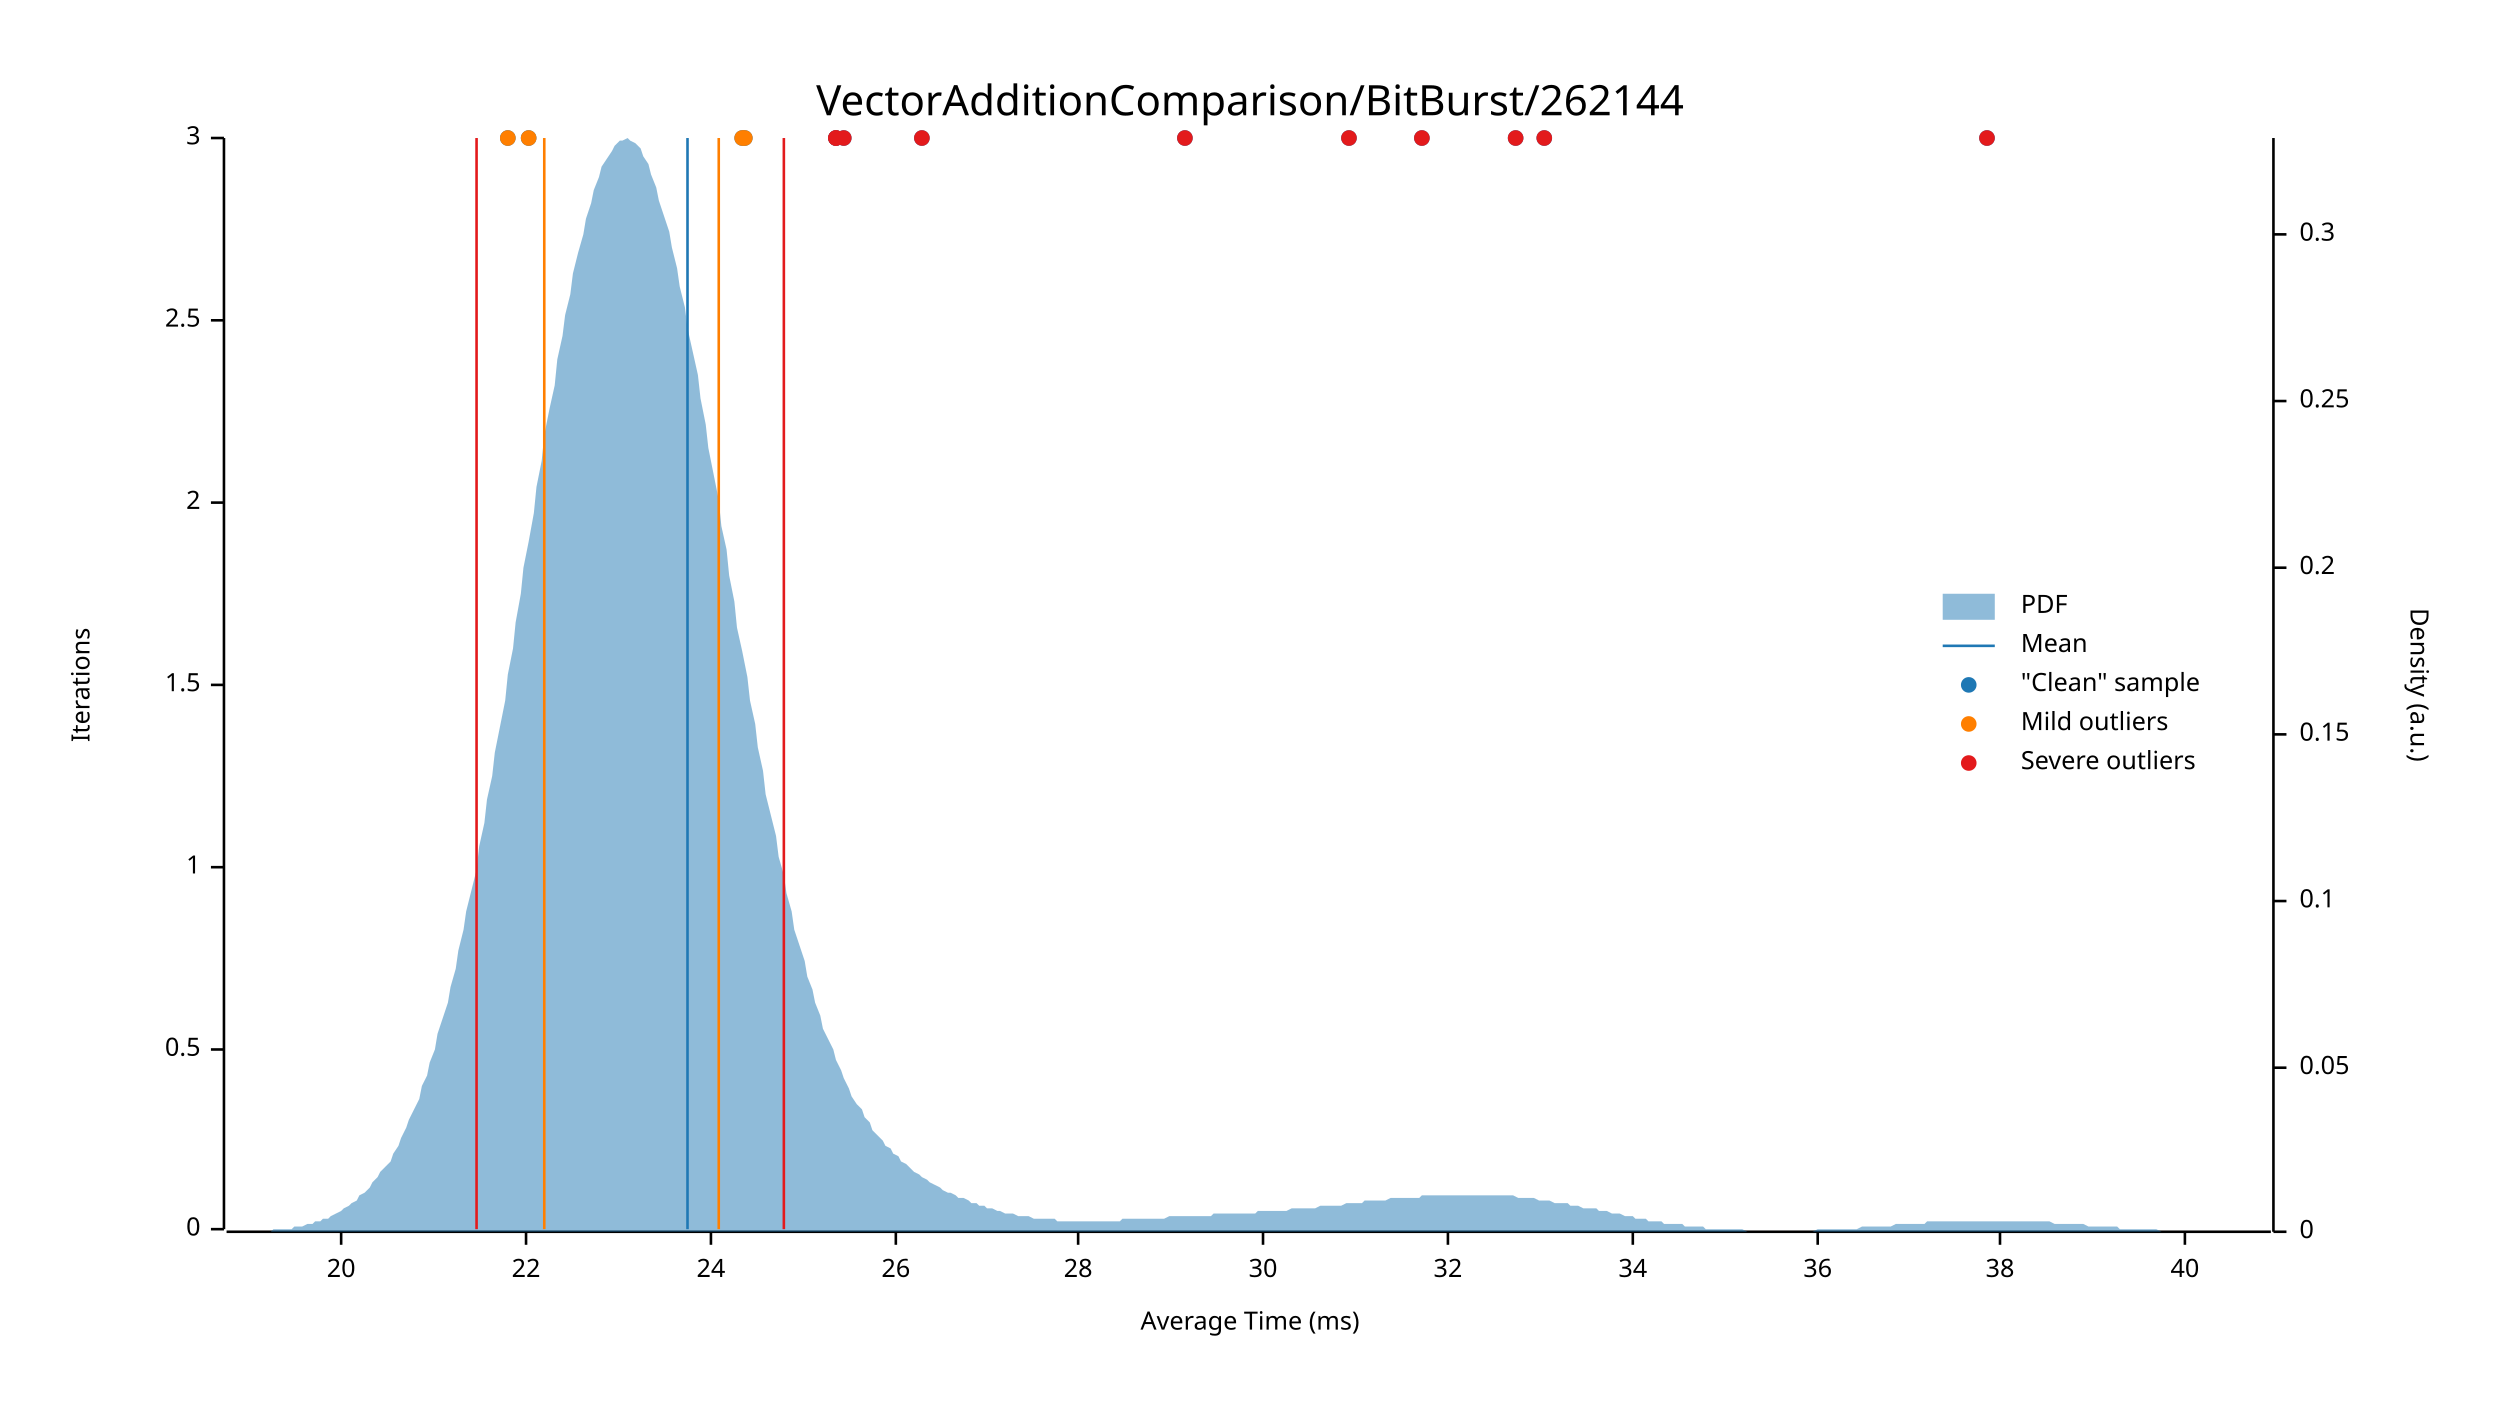
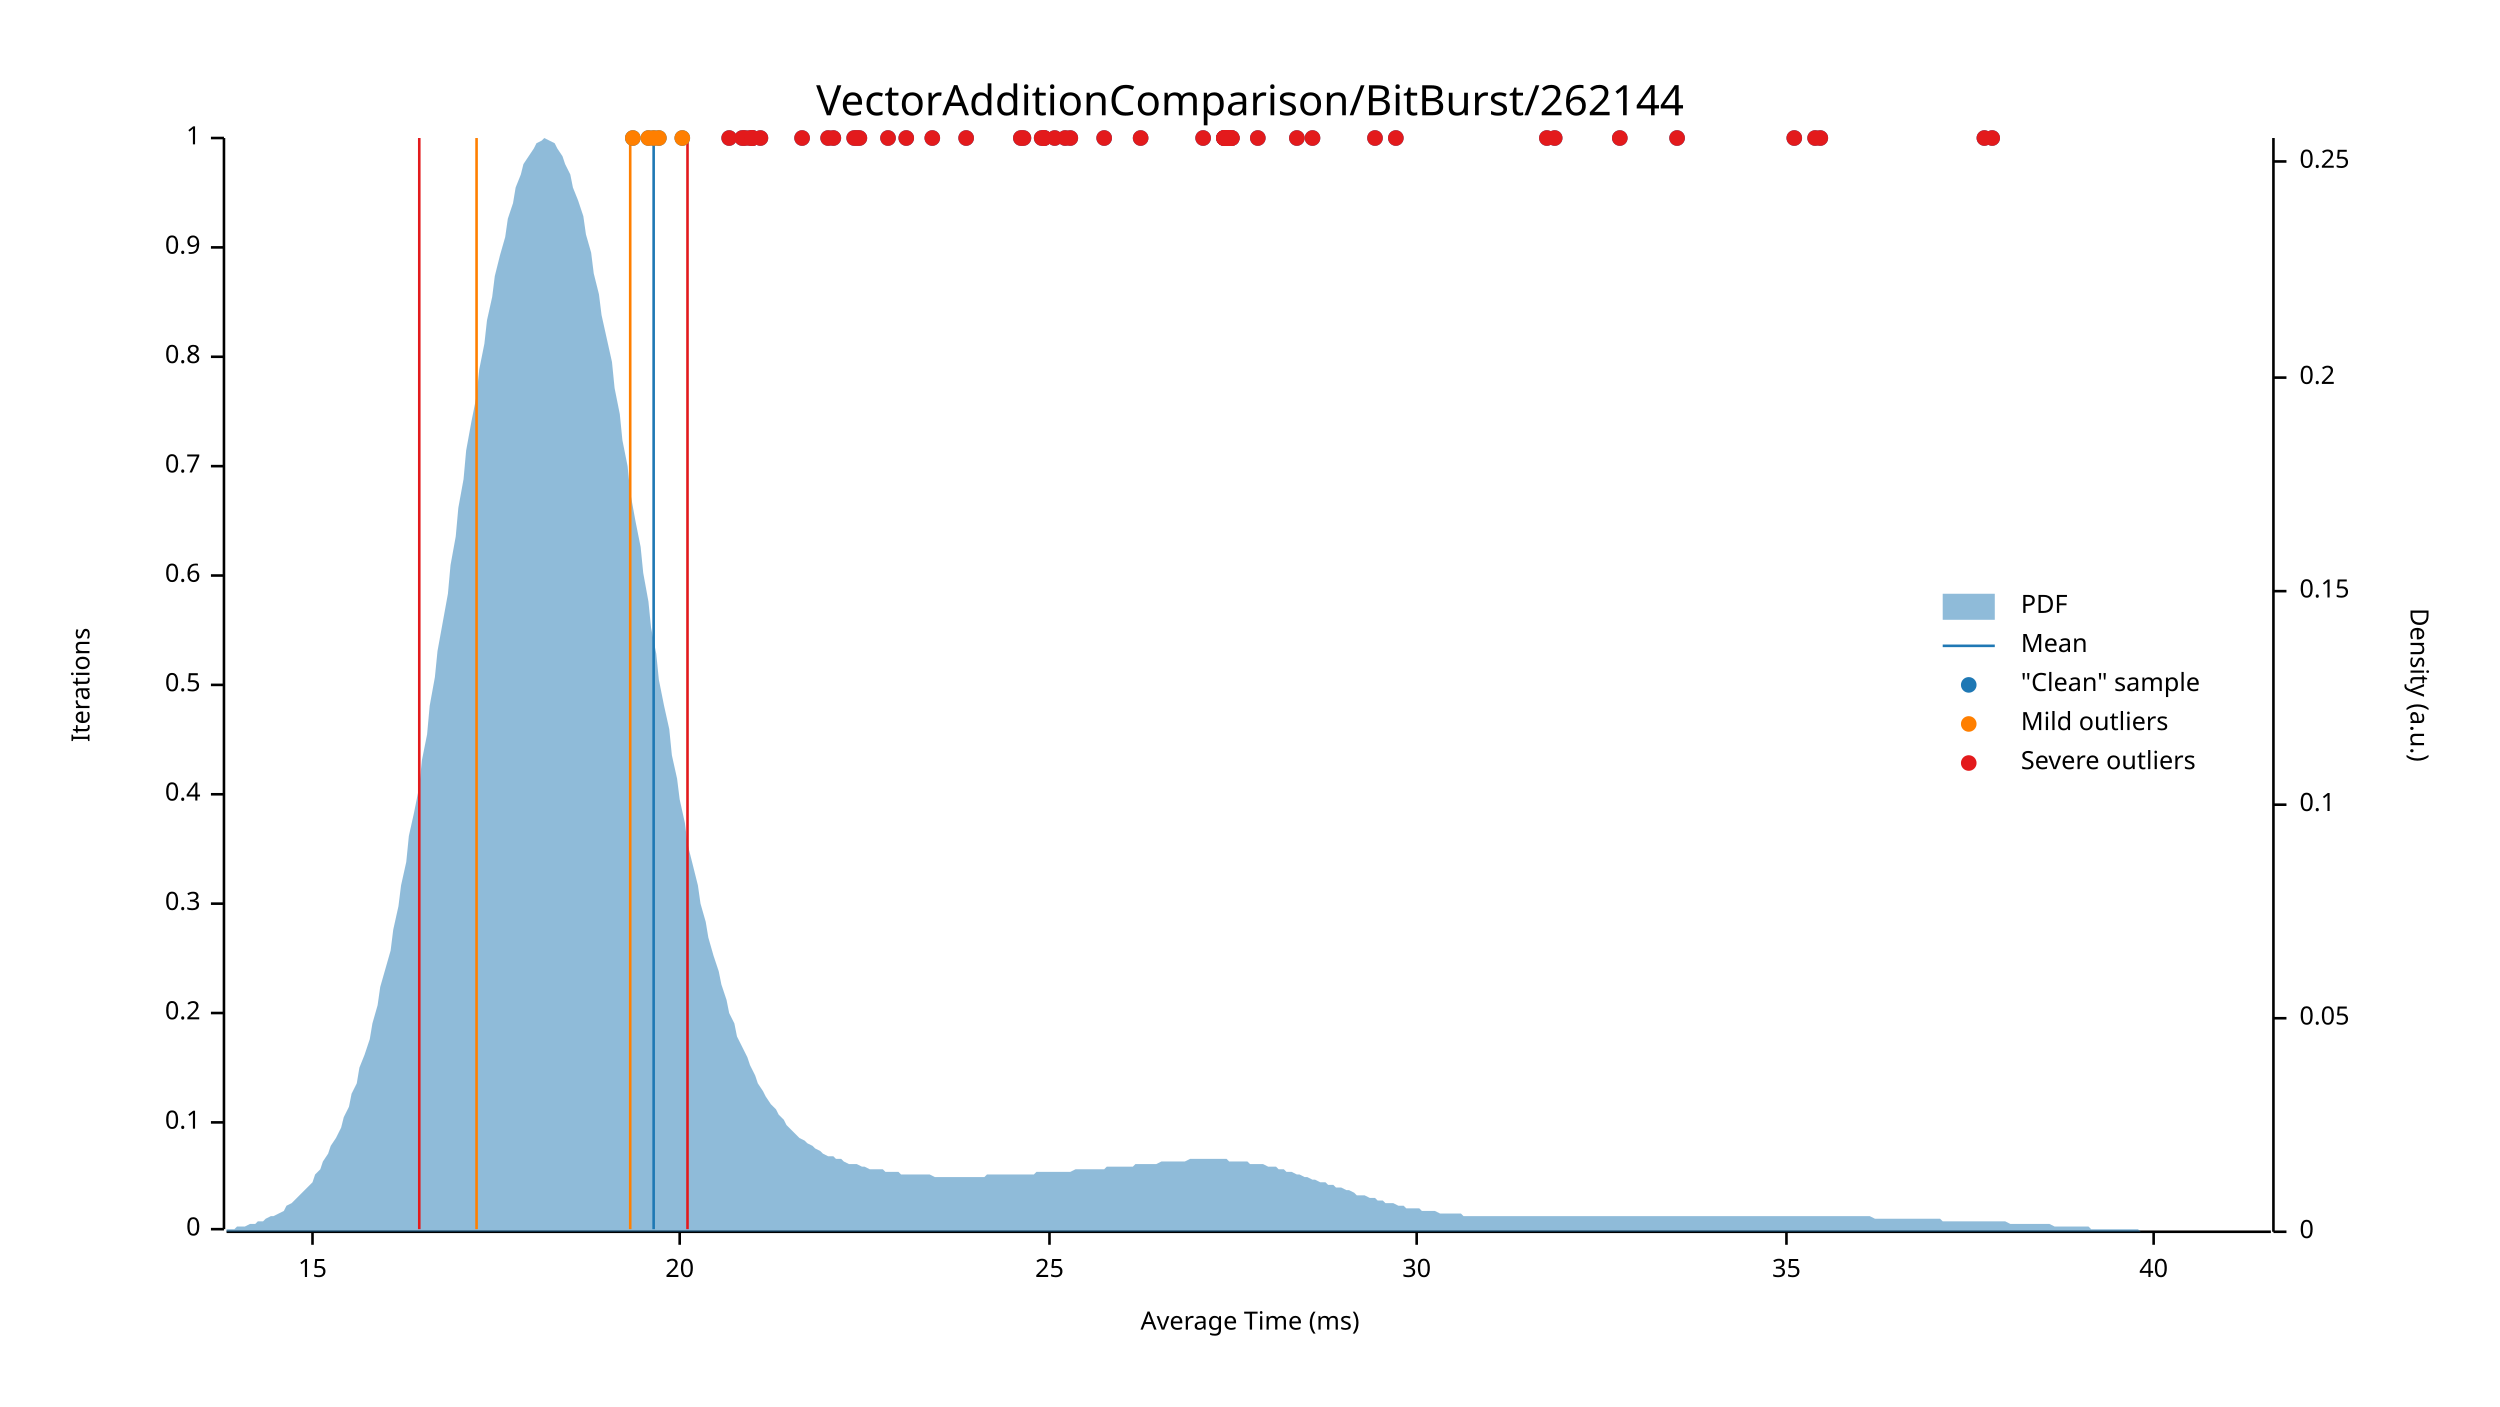
<svg xmlns="http://www.w3.org/2000/svg" width="960" height="540" viewBox="0 0 960 540">
  <text x="480" y="32" dy="0.76em" text-anchor="middle" font-family="sans-serif" font-size="16.129" opacity="1" fill="#000000">
VectorAdditionComparison/BitBurst/262144
</text>
  <text x="27" y="263" dy="0.76em" text-anchor="middle" font-family="sans-serif" font-size="9.677" opacity="1" fill="#000000" transform="rotate(270, 27, 263)">
Iterations
</text>
  <text x="480" y="513" dy="-0.5ex" text-anchor="middle" font-family="sans-serif" font-size="9.677" opacity="1" fill="#000000">
Average Time (ms)
</text>
  <polyline fill="none" opacity="1" stroke="#000000" stroke-width="1" points="86,53 86,472 " />
  <text x="77" y="472" dy="0.5ex" text-anchor="end" font-family="sans-serif" font-size="9.677" opacity="1" fill="#000000">
0
</text>
  <polyline fill="none" opacity="1" stroke="#000000" stroke-width="1" points="81,472 86,472 " />
-   <text x="77" y="403" dy="0.5ex" text-anchor="end" font-family="sans-serif" font-size="9.677" opacity="1" fill="#000000">
+   <text x="77" y="431" dy="0.5ex" text-anchor="end" font-family="sans-serif" font-size="9.677" opacity="1" fill="#000000">
+ 0.1
+ </text>
+   <polyline fill="none" opacity="1" stroke="#000000" stroke-width="1" points="81,431 86,431 " />
+   <text x="77" y="389" dy="0.5ex" text-anchor="end" font-family="sans-serif" font-size="9.677" opacity="1" fill="#000000">
+ 0.2
+ </text>
+   <polyline fill="none" opacity="1" stroke="#000000" stroke-width="1" points="81,389 86,389 " />
+   <text x="77" y="347" dy="0.5ex" text-anchor="end" font-family="sans-serif" font-size="9.677" opacity="1" fill="#000000">
+ 0.3
+ </text>
+   <polyline fill="none" opacity="1" stroke="#000000" stroke-width="1" points="81,347 86,347 " />
+   <text x="77" y="305" dy="0.5ex" text-anchor="end" font-family="sans-serif" font-size="9.677" opacity="1" fill="#000000">
+ 0.4
+ </text>
+   <polyline fill="none" opacity="1" stroke="#000000" stroke-width="1" points="81,305 86,305 " />
+   <text x="77" y="263" dy="0.5ex" text-anchor="end" font-family="sans-serif" font-size="9.677" opacity="1" fill="#000000">
0.5
</text>
-   <polyline fill="none" opacity="1" stroke="#000000" stroke-width="1" points="81,403 86,403 " />
-   <text x="77" y="333" dy="0.5ex" text-anchor="end" font-family="sans-serif" font-size="9.677" opacity="1" fill="#000000">
+   <polyline fill="none" opacity="1" stroke="#000000" stroke-width="1" points="81,263 86,263 " />
+   <text x="77" y="221" dy="0.5ex" text-anchor="end" font-family="sans-serif" font-size="9.677" opacity="1" fill="#000000">
+ 0.6
+ </text>
+   <polyline fill="none" opacity="1" stroke="#000000" stroke-width="1" points="81,221 86,221 " />
+   <text x="77" y="179" dy="0.5ex" text-anchor="end" font-family="sans-serif" font-size="9.677" opacity="1" fill="#000000">
+ 0.7
+ </text>
+   <polyline fill="none" opacity="1" stroke="#000000" stroke-width="1" points="81,179 86,179 " />
+   <text x="77" y="137" dy="0.5ex" text-anchor="end" font-family="sans-serif" font-size="9.677" opacity="1" fill="#000000">
+ 0.8
+ </text>
+   <polyline fill="none" opacity="1" stroke="#000000" stroke-width="1" points="81,137 86,137 " />
+   <text x="77" y="95" dy="0.5ex" text-anchor="end" font-family="sans-serif" font-size="9.677" opacity="1" fill="#000000">
+ 0.9
+ </text>
+   <polyline fill="none" opacity="1" stroke="#000000" stroke-width="1" points="81,95 86,95 " />
+   <text x="77" y="53" dy="0.5ex" text-anchor="end" font-family="sans-serif" font-size="9.677" opacity="1" fill="#000000">
1
- </text>
-   <polyline fill="none" opacity="1" stroke="#000000" stroke-width="1" points="81,333 86,333 " />
-   <text x="77" y="263" dy="0.5ex" text-anchor="end" font-family="sans-serif" font-size="9.677" opacity="1" fill="#000000">
- 1.5
- </text>
-   <polyline fill="none" opacity="1" stroke="#000000" stroke-width="1" points="81,263 86,263 " />
-   <text x="77" y="193" dy="0.5ex" text-anchor="end" font-family="sans-serif" font-size="9.677" opacity="1" fill="#000000">
- 2
- </text>
-   <polyline fill="none" opacity="1" stroke="#000000" stroke-width="1" points="81,193 86,193 " />
-   <text x="77" y="123" dy="0.5ex" text-anchor="end" font-family="sans-serif" font-size="9.677" opacity="1" fill="#000000">
- 2.5
- </text>
-   <polyline fill="none" opacity="1" stroke="#000000" stroke-width="1" points="81,123 86,123 " />
-   <text x="77" y="53" dy="0.5ex" text-anchor="end" font-family="sans-serif" font-size="9.677" opacity="1" fill="#000000">
- 3
</text>
  <polyline fill="none" opacity="1" stroke="#000000" stroke-width="1" points="81,53 86,53 " />
  <polyline fill="none" opacity="1" stroke="#000000" stroke-width="1" points="87,473 872,473 " />
-   <text x="131" y="483" dy="0.76em" text-anchor="middle" font-family="sans-serif" font-size="9.677" opacity="1" fill="#000000">
+   <text x="120" y="483" dy="0.76em" text-anchor="middle" font-family="sans-serif" font-size="9.677" opacity="1" fill="#000000">
+ 15
+ </text>
+   <polyline fill="none" opacity="1" stroke="#000000" stroke-width="1" points="120,473 120,478 " />
+   <text x="261" y="483" dy="0.76em" text-anchor="middle" font-family="sans-serif" font-size="9.677" opacity="1" fill="#000000">
20
</text>
-   <polyline fill="none" opacity="1" stroke="#000000" stroke-width="1" points="131,473 131,478 " />
-   <text x="202" y="483" dy="0.76em" text-anchor="middle" font-family="sans-serif" font-size="9.677" opacity="1" fill="#000000">
- 22
- </text>
-   <polyline fill="none" opacity="1" stroke="#000000" stroke-width="1" points="202,473 202,478 " />
-   <text x="273" y="483" dy="0.76em" text-anchor="middle" font-family="sans-serif" font-size="9.677" opacity="1" fill="#000000">
- 24
- </text>
-   <polyline fill="none" opacity="1" stroke="#000000" stroke-width="1" points="273,473 273,478 " />
-   <text x="344" y="483" dy="0.76em" text-anchor="middle" font-family="sans-serif" font-size="9.677" opacity="1" fill="#000000">
- 26
- </text>
-   <polyline fill="none" opacity="1" stroke="#000000" stroke-width="1" points="344,473 344,478 " />
-   <text x="414" y="483" dy="0.76em" text-anchor="middle" font-family="sans-serif" font-size="9.677" opacity="1" fill="#000000">
- 28
- </text>
-   <polyline fill="none" opacity="1" stroke="#000000" stroke-width="1" points="414,473 414,478 " />
-   <text x="485" y="483" dy="0.76em" text-anchor="middle" font-family="sans-serif" font-size="9.677" opacity="1" fill="#000000">
+   <polyline fill="none" opacity="1" stroke="#000000" stroke-width="1" points="261,473 261,478 " />
+   <text x="403" y="483" dy="0.76em" text-anchor="middle" font-family="sans-serif" font-size="9.677" opacity="1" fill="#000000">
+ 25
+ </text>
+   <polyline fill="none" opacity="1" stroke="#000000" stroke-width="1" points="403,473 403,478 " />
+   <text x="544" y="483" dy="0.76em" text-anchor="middle" font-family="sans-serif" font-size="9.677" opacity="1" fill="#000000">
30
</text>
-   <polyline fill="none" opacity="1" stroke="#000000" stroke-width="1" points="485,473 485,478 " />
-   <text x="556" y="483" dy="0.76em" text-anchor="middle" font-family="sans-serif" font-size="9.677" opacity="1" fill="#000000">
- 32
- </text>
-   <polyline fill="none" opacity="1" stroke="#000000" stroke-width="1" points="556,473 556,478 " />
-   <text x="627" y="483" dy="0.76em" text-anchor="middle" font-family="sans-serif" font-size="9.677" opacity="1" fill="#000000">
- 34
- </text>
-   <polyline fill="none" opacity="1" stroke="#000000" stroke-width="1" points="627,473 627,478 " />
-   <text x="698" y="483" dy="0.76em" text-anchor="middle" font-family="sans-serif" font-size="9.677" opacity="1" fill="#000000">
- 36
- </text>
-   <polyline fill="none" opacity="1" stroke="#000000" stroke-width="1" points="698,473 698,478 " />
-   <text x="768" y="483" dy="0.76em" text-anchor="middle" font-family="sans-serif" font-size="9.677" opacity="1" fill="#000000">
- 38
- </text>
-   <polyline fill="none" opacity="1" stroke="#000000" stroke-width="1" points="768,473 768,478 " />
-   <text x="839" y="483" dy="0.76em" text-anchor="middle" font-family="sans-serif" font-size="9.677" opacity="1" fill="#000000">
+   <polyline fill="none" opacity="1" stroke="#000000" stroke-width="1" points="544,473 544,478 " />
+   <text x="686" y="483" dy="0.76em" text-anchor="middle" font-family="sans-serif" font-size="9.677" opacity="1" fill="#000000">
+ 35
+ </text>
+   <polyline fill="none" opacity="1" stroke="#000000" stroke-width="1" points="686,473 686,478 " />
+   <text x="827" y="483" dy="0.76em" text-anchor="middle" font-family="sans-serif" font-size="9.677" opacity="1" fill="#000000">
40
</text>
-   <polyline fill="none" opacity="1" stroke="#000000" stroke-width="1" points="839,473 839,478 " />
+   <polyline fill="none" opacity="1" stroke="#000000" stroke-width="1" points="827,473 827,478 " />
  <text x="933" y="263" dy="0.76em" text-anchor="middle" font-family="sans-serif" font-size="9.677" opacity="1" fill="#000000" transform="rotate(90, 933, 263)">
Density (a.u.)
</text>
  <polyline fill="none" opacity="1" stroke="#000000" stroke-width="1" points="873,53 873,473 " />
  <text x="883" y="473" dy="0.5ex" text-anchor="start" font-family="sans-serif" font-size="9.677" opacity="1" fill="#000000">
0
</text>
  <polyline fill="none" opacity="1" stroke="#000000" stroke-width="1" points="873,473 878,473 " />
-   <text x="883" y="410" dy="0.5ex" text-anchor="start" font-family="sans-serif" font-size="9.677" opacity="1" fill="#000000">
+   <text x="883" y="391" dy="0.5ex" text-anchor="start" font-family="sans-serif" font-size="9.677" opacity="1" fill="#000000">
0.05
</text>
-   <polyline fill="none" opacity="1" stroke="#000000" stroke-width="1" points="873,410 878,410 " />
-   <text x="883" y="346" dy="0.5ex" text-anchor="start" font-family="sans-serif" font-size="9.677" opacity="1" fill="#000000">
+   <polyline fill="none" opacity="1" stroke="#000000" stroke-width="1" points="873,391 878,391 " />
+   <text x="883" y="309" dy="0.5ex" text-anchor="start" font-family="sans-serif" font-size="9.677" opacity="1" fill="#000000">
0.1
</text>
-   <polyline fill="none" opacity="1" stroke="#000000" stroke-width="1" points="873,346 878,346 " />
-   <text x="883" y="282" dy="0.5ex" text-anchor="start" font-family="sans-serif" font-size="9.677" opacity="1" fill="#000000">
+   <polyline fill="none" opacity="1" stroke="#000000" stroke-width="1" points="873,309 878,309 " />
+   <text x="883" y="227" dy="0.5ex" text-anchor="start" font-family="sans-serif" font-size="9.677" opacity="1" fill="#000000">
0.15
</text>
-   <polyline fill="none" opacity="1" stroke="#000000" stroke-width="1" points="873,282 878,282 " />
-   <text x="883" y="218" dy="0.5ex" text-anchor="start" font-family="sans-serif" font-size="9.677" opacity="1" fill="#000000">
+   <polyline fill="none" opacity="1" stroke="#000000" stroke-width="1" points="873,227 878,227 " />
+   <text x="883" y="145" dy="0.5ex" text-anchor="start" font-family="sans-serif" font-size="9.677" opacity="1" fill="#000000">
0.2
</text>
-   <polyline fill="none" opacity="1" stroke="#000000" stroke-width="1" points="873,218 878,218 " />
-   <text x="883" y="154" dy="0.5ex" text-anchor="start" font-family="sans-serif" font-size="9.677" opacity="1" fill="#000000">
+   <polyline fill="none" opacity="1" stroke="#000000" stroke-width="1" points="873,145 878,145 " />
+   <text x="883" y="62" dy="0.5ex" text-anchor="start" font-family="sans-serif" font-size="9.677" opacity="1" fill="#000000">
0.25
</text>
-   <polyline fill="none" opacity="1" stroke="#000000" stroke-width="1" points="873,154 878,154 " />
-   <text x="883" y="90" dy="0.5ex" text-anchor="start" font-family="sans-serif" font-size="9.677" opacity="1" fill="#000000">
- 0.3
- </text>
-   <polyline fill="none" opacity="1" stroke="#000000" stroke-width="1" points="873,90 878,90 " />
-   <polygon opacity="0.5" fill="#1F78B4" points="87,473 88,473 90,473 91,473 93,473 94,473 96,473 98,473 99,473 101,473 102,473 104,473 105,472 107,472 109,472 110,472 112,472 113,471 115,471 116,471 118,470 120,470 121,469 123,469 124,468 126,468 127,467 129,466 131,465 132,464 134,463 135,462 137,461 138,459 140,458 142,456 143,454 145,452 146,450 148,448 150,446 151,443 153,440 154,437 156,433 157,430 159,426 161,422 162,417 164,413 165,408 167,403 168,397 170,391 172,385 173,379 175,372 176,365 178,357 179,350 181,342 183,334 184,325 186,316 187,307 189,298 190,289 192,279 194,269 195,259 197,249 198,239 200,228 201,218 203,208 205,197 206,187 208,177 209,167 211,157 213,148 214,138 216,129 217,121 219,113 220,105 222,97 224,90 225,84 227,78 228,73 230,68 231,64 233,61 235,58 236,56 238,54 239,54 241,53 242,54 244,55 246,57 247,60 249,63 250,67 252,72 253,77 255,83 257,89 258,95 260,103 261,110 263,118 264,126 266,135 268,144 269,153 271,163 272,172 274,182 276,192 277,202 279,211 280,221 282,231 283,241 285,250 287,260 288,269 290,278 291,287 293,296 294,305 296,313 298,321 299,329 301,336 302,343 304,350 305,357 307,363 309,369 310,375 312,380 313,385 315,390 316,395 318,399 320,403 321,407 323,411 324,414 326,418 327,421 329,424 331,426 332,429 334,431 335,434 337,436 339,438 340,440 342,441 343,443 345,444 346,446 348,447 350,449 351,450 353,451 354,452 356,453 357,454 359,455 361,456 362,457 364,458 365,458 367,459 368,460 370,460 372,461 373,462 375,462 376,463 378,463 379,464 381,464 383,465 384,465 386,466 387,466 389,466 391,467 392,467 394,467 395,467 397,468 398,468 400,468 402,468 403,468 405,468 406,469 408,469 409,469 411,469 413,469 414,469 416,469 417,469 419,469 420,469 422,469 424,469 425,469 427,469 428,469 430,469 431,468 433,468 435,468 436,468 438,468 439,468 441,468 442,468 444,468 446,468 447,468 449,467 450,467 452,467 454,467 455,467 457,467 458,467 460,467 461,467 463,467 465,467 466,466 468,466 469,466 471,466 472,466 474,466 476,466 477,466 479,466 480,466 482,466 483,465 485,465 487,465 488,465 490,465 491,465 493,465 494,465 496,464 498,464 499,464 501,464 502,464 504,464 505,464 507,463 509,463 510,463 512,463 513,463 515,463 517,462 518,462 520,462 521,462 523,462 524,461 526,461 528,461 529,461 531,461 532,461 534,460 535,460 537,460 539,460 540,460 542,460 543,460 545,460 546,459 548,459 550,459 551,459 553,459 554,459 556,459 557,459 559,459 561,459 562,459 564,459 565,459 567,459 568,459 570,459 572,459 573,459 575,459 576,459 578,459 580,459 581,459 583,460 584,460 586,460 587,460 589,460 591,461 592,461 594,461 595,461 597,462 598,462 600,462 602,462 603,463 605,463 606,463 608,464 609,464 611,464 613,464 614,465 616,465 617,465 619,466 620,466 622,466 624,467 625,467 627,467 628,468 630,468 632,468 633,469 635,469 636,469 638,469 639,470 641,470 643,470 644,470 646,470 647,471 649,471 650,471 652,471 654,471 655,472 657,472 658,472 660,472 661,472 663,472 665,472 666,472 668,472 669,472 671,473 672,473 674,473 676,473 677,473 679,473 680,473 682,473 683,473 685,473 687,473 688,473 690,473 691,473 693,473 695,473 696,473 698,472 699,472 701,472 702,472 704,472 706,472 707,472 709,472 710,472 712,472 713,472 715,471 717,471 718,471 720,471 721,471 723,471 724,471 726,471 728,470 729,470 731,470 732,470 734,470 735,470 737,470 739,470 740,469 742,469 743,469 745,469 746,469 748,469 750,469 751,469 753,469 754,469 756,469 758,469 759,469 761,469 762,469 764,469 765,469 767,469 769,469 770,469 772,469 773,469 775,469 776,469 778,469 780,469 781,469 783,469 784,469 786,469 787,469 789,470 791,470 792,470 794,470 795,470 797,470 798,470 800,470 802,471 803,471 805,471 806,471 808,471 809,471 811,471 813,471 814,472 816,472 817,472 819,472 821,472 822,472 824,472 825,472 827,472 828,472 830,473 832,473 833,473 835,473 836,473 838,473 839,473 841,473 843,473 844,473 846,473 847,473 849,473 850,473 852,473 854,473 855,473 857,473 858,473 860,473 861,473 863,473 865,473 866,473 868,473 869,473 871,473 873,473 873,473 87,473 " />
-   <polyline fill="none" opacity="1" stroke="#1F78B4" stroke-width="1" points="264,472 264,53 " />
-   <polyline fill="none" opacity="1" stroke="#FF7F00" stroke-width="1" points="209,472 209,53 " />
-   <polyline fill="none" opacity="1" stroke="#FF7F00" stroke-width="1" points="276,472 276,53 " />
-   <polyline fill="none" opacity="1" stroke="#E31A1C" stroke-width="1" points="183,472 183,53 " />
-   <polyline fill="none" opacity="1" stroke="#E31A1C" stroke-width="1" points="301,472 301,53 " />
-   <circle cx="324" cy="53" r="3" opacity="1" fill="#1F78B4" stroke="none" stroke-width="1" />
+   <polyline fill="none" opacity="1" stroke="#000000" stroke-width="1" points="873,62 878,62 " />
+   <polygon opacity="0.5" fill="#1F78B4" points="87,472 88,472 90,472 91,471 93,471 94,471 96,470 98,470 99,469 101,469 102,468 104,467 105,467 107,466 109,465 110,463 112,462 113,461 115,459 116,458 118,456 120,454 121,451 123,449 124,446 126,443 127,440 129,437 131,433 132,429 134,425 135,420 137,416 138,410 140,405 142,399 143,393 145,386 146,379 148,372 150,365 151,357 153,348 154,340 156,331 157,321 159,312 161,302 162,292 164,282 165,271 167,260 168,250 170,239 172,228 173,217 175,206 176,195 178,184 179,173 181,162 183,152 184,142 186,132 187,123 189,114 190,106 192,98 194,91 195,84 197,78 198,72 200,67 201,63 203,60 205,57 206,55 208,54 209,53 211,54 213,55 214,57 216,60 217,63 219,67 220,72 222,77 224,83 225,90 227,97 228,105 230,113 231,121 233,130 235,139 236,149 238,159 239,169 241,179 242,189 244,200 246,210 247,220 249,231 250,241 252,251 253,261 255,271 257,280 258,290 260,299 261,307 263,316 264,324 266,332 268,340 269,347 271,354 272,360 274,367 276,373 277,378 279,384 280,389 282,393 283,398 285,402 287,406 288,409 290,413 291,416 293,419 294,421 296,424 298,426 299,428 301,430 302,432 304,434 305,435 307,437 309,438 310,439 312,440 313,441 315,442 316,443 318,444 320,444 321,445 323,445 324,446 326,447 327,447 329,447 331,448 332,448 334,449 335,449 337,449 339,449 340,450 342,450 343,450 345,450 346,451 348,451 350,451 351,451 353,451 354,451 356,451 357,451 359,452 361,452 362,452 364,452 365,452 367,452 368,452 370,452 372,452 373,452 375,452 376,452 378,452 379,451 381,451 383,451 384,451 386,451 387,451 389,451 391,451 392,451 394,451 395,451 397,451 398,450 400,450 402,450 403,450 405,450 406,450 408,450 409,450 411,450 413,449 414,449 416,449 417,449 419,449 420,449 422,449 424,449 425,448 427,448 428,448 430,448 431,448 433,448 435,448 436,447 438,447 439,447 441,447 442,447 444,447 446,446 447,446 449,446 450,446 452,446 454,446 455,446 457,445 458,445 460,445 461,445 463,445 465,445 466,445 468,445 469,445 471,445 472,446 474,446 476,446 477,446 479,446 480,447 482,447 483,447 485,447 487,448 488,448 490,448 491,449 493,449 494,450 496,450 498,451 499,451 501,452 502,452 504,453 505,453 507,454 509,454 510,455 512,455 513,456 515,456 517,457 518,457 520,458 521,459 523,459 524,459 526,460 528,460 529,461 531,461 532,462 534,462 535,462 537,463 539,463 540,464 542,464 543,464 545,464 546,465 548,465 550,465 551,465 553,466 554,466 556,466 557,466 559,466 561,466 562,467 564,467 565,467 567,467 568,467 570,467 572,467 573,467 575,467 576,467 578,467 580,467 581,467 583,467 584,467 586,467 587,467 589,467 591,467 592,467 594,467 595,467 597,467 598,467 600,467 602,467 603,467 605,467 606,467 608,467 609,467 611,467 613,467 614,467 616,467 617,467 619,467 620,467 622,467 624,467 625,467 627,467 628,467 630,467 632,467 633,467 635,467 636,467 638,467 639,467 641,467 643,467 644,467 646,467 647,467 649,467 650,467 652,467 654,467 655,467 657,467 658,467 660,467 661,467 663,467 665,467 666,467 668,467 669,467 671,467 672,467 674,467 676,467 677,467 679,467 680,467 682,467 683,467 685,467 687,467 688,467 690,467 691,467 693,467 695,467 696,467 698,467 699,467 701,467 702,467 704,467 706,467 707,467 709,467 710,467 712,467 713,467 715,467 717,467 718,467 720,468 721,468 723,468 724,468 726,468 728,468 729,468 731,468 732,468 734,468 735,468 737,468 739,468 740,468 742,468 743,468 745,468 746,469 748,469 750,469 751,469 753,469 754,469 756,469 758,469 759,469 761,469 762,469 764,469 765,469 767,469 769,469 770,469 772,470 773,470 775,470 776,470 778,470 780,470 781,470 783,470 784,470 786,470 787,470 789,471 791,471 792,471 794,471 795,471 797,471 798,471 800,471 802,471 803,472 805,472 806,472 808,472 809,472 811,472 813,472 814,472 816,472 817,472 819,472 821,472 822,473 824,473 825,473 827,473 828,473 830,473 832,473 833,473 835,473 836,473 838,473 839,473 841,473 843,473 844,473 846,473 847,473 849,473 850,473 852,473 854,473 855,473 857,473 858,473 860,473 861,473 863,473 865,473 866,473 868,473 869,473 871,473 873,473 873,473 87,473 " />
+   <polyline fill="none" opacity="1" stroke="#1F78B4" stroke-width="1" points="251,472 251,53 " />
+   <polyline fill="none" opacity="1" stroke="#FF7F00" stroke-width="1" points="183,472 183,53 " />
+   <polyline fill="none" opacity="1" stroke="#FF7F00" stroke-width="1" points="242,472 242,53 " />
+   <polyline fill="none" opacity="1" stroke="#E31A1C" stroke-width="1" points="161,472 161,53 " />
+   <polyline fill="none" opacity="1" stroke="#E31A1C" stroke-width="1" points="264,472 264,53 " />
  <circle cx="286" cy="53" r="3" opacity="1" fill="#1F78B4" stroke="none" stroke-width="1" />
-   <circle cx="203" cy="53" r="3" opacity="1" fill="#1F78B4" stroke="none" stroke-width="1" />
-   <circle cx="518" cy="53" r="3" opacity="1" fill="#1F78B4" stroke="none" stroke-width="1" />
-   <circle cx="321" cy="53" r="3" opacity="1" fill="#1F78B4" stroke="none" stroke-width="1" />
-   <circle cx="354" cy="53" r="3" opacity="1" fill="#1F78B4" stroke="none" stroke-width="1" />
-   <circle cx="195" cy="53" r="3" opacity="1" fill="#1F78B4" stroke="none" stroke-width="1" />
-   <circle cx="321" cy="53" r="3" opacity="1" fill="#1F78B4" stroke="none" stroke-width="1" />
-   <circle cx="582" cy="53" r="3" opacity="1" fill="#1F78B4" stroke="none" stroke-width="1" />
-   <circle cx="546" cy="53" r="3" opacity="1" fill="#1F78B4" stroke="none" stroke-width="1" />
-   <circle cx="455" cy="53" r="3" opacity="1" fill="#1F78B4" stroke="none" stroke-width="1" />
-   <circle cx="763" cy="53" r="3" opacity="1" fill="#1F78B4" stroke="none" stroke-width="1" />
-   <circle cx="593" cy="53" r="3" opacity="1" fill="#1F78B4" stroke="none" stroke-width="1" />
+   <circle cx="393" cy="53" r="3" opacity="1" fill="#1F78B4" stroke="none" stroke-width="1" />
+   <circle cx="400" cy="53" r="3" opacity="1" fill="#1F78B4" stroke="none" stroke-width="1" />
+   <circle cx="371" cy="53" r="3" opacity="1" fill="#1F78B4" stroke="none" stroke-width="1" />
+   <circle cx="243" cy="53" r="3" opacity="1" fill="#1F78B4" stroke="none" stroke-width="1" />
+   <circle cx="251" cy="53" r="3" opacity="1" fill="#1F78B4" stroke="none" stroke-width="1" />
+   <circle cx="644" cy="53" r="3" opacity="1" fill="#1F78B4" stroke="none" stroke-width="1" />
  <circle cx="285" cy="53" r="3" opacity="1" fill="#1F78B4" stroke="none" stroke-width="1" />
-   <circle cx="286" cy="53" r="3" opacity="1" fill="#FF7F00" stroke="none" stroke-width="1" />
-   <circle cx="203" cy="53" r="3" opacity="1" fill="#FF7F00" stroke="none" stroke-width="1" />
-   <circle cx="195" cy="53" r="3" opacity="1" fill="#FF7F00" stroke="none" stroke-width="1" />
-   <circle cx="285" cy="53" r="3" opacity="1" fill="#FF7F00" stroke="none" stroke-width="1" />
-   <circle cx="324" cy="53" r="3" opacity="1" fill="#E31A1C" stroke="none" stroke-width="1" />
-   <circle cx="518" cy="53" r="3" opacity="1" fill="#E31A1C" stroke="none" stroke-width="1" />
-   <circle cx="321" cy="53" r="3" opacity="1" fill="#E31A1C" stroke="none" stroke-width="1" />
-   <circle cx="354" cy="53" r="3" opacity="1" fill="#E31A1C" stroke="none" stroke-width="1" />
-   <circle cx="321" cy="53" r="3" opacity="1" fill="#E31A1C" stroke="none" stroke-width="1" />
-   <circle cx="582" cy="53" r="3" opacity="1" fill="#E31A1C" stroke="none" stroke-width="1" />
-   <circle cx="546" cy="53" r="3" opacity="1" fill="#E31A1C" stroke="none" stroke-width="1" />
-   <circle cx="455" cy="53" r="3" opacity="1" fill="#E31A1C" stroke="none" stroke-width="1" />
-   <circle cx="763" cy="53" r="3" opacity="1" fill="#E31A1C" stroke="none" stroke-width="1" />
-   <circle cx="593" cy="53" r="3" opacity="1" fill="#E31A1C" stroke="none" stroke-width="1" />
+   <circle cx="288" cy="53" r="3" opacity="1" fill="#1F78B4" stroke="none" stroke-width="1" />
+   <circle cx="471" cy="53" r="3" opacity="1" fill="#1F78B4" stroke="none" stroke-width="1" />
+   <circle cx="471" cy="53" r="3" opacity="1" fill="#1F78B4" stroke="none" stroke-width="1" />
+   <circle cx="320" cy="53" r="3" opacity="1" fill="#1F78B4" stroke="none" stroke-width="1" />
+   <circle cx="330" cy="53" r="3" opacity="1" fill="#1F78B4" stroke="none" stroke-width="1" />
+   <circle cx="697" cy="53" r="3" opacity="1" fill="#1F78B4" stroke="none" stroke-width="1" />
+   <circle cx="536" cy="53" r="3" opacity="1" fill="#1F78B4" stroke="none" stroke-width="1" />
+   <circle cx="341" cy="53" r="3" opacity="1" fill="#1F78B4" stroke="none" stroke-width="1" />
+   <circle cx="328" cy="53" r="3" opacity="1" fill="#1F78B4" stroke="none" stroke-width="1" />
+   <circle cx="594" cy="53" r="3" opacity="1" fill="#1F78B4" stroke="none" stroke-width="1" />
+   <circle cx="462" cy="53" r="3" opacity="1" fill="#1F78B4" stroke="none" stroke-width="1" />
+   <circle cx="329" cy="53" r="3" opacity="1" fill="#1F78B4" stroke="none" stroke-width="1" />
+   <circle cx="318" cy="53" r="3" opacity="1" fill="#1F78B4" stroke="none" stroke-width="1" />
+   <circle cx="504" cy="53" r="3" opacity="1" fill="#1F78B4" stroke="none" stroke-width="1" />
+   <circle cx="699" cy="53" r="3" opacity="1" fill="#1F78B4" stroke="none" stroke-width="1" />
+   <circle cx="528" cy="53" r="3" opacity="1" fill="#1F78B4" stroke="none" stroke-width="1" />
+   <circle cx="483" cy="53" r="3" opacity="1" fill="#1F78B4" stroke="none" stroke-width="1" />
+   <circle cx="471" cy="53" r="3" opacity="1" fill="#1F78B4" stroke="none" stroke-width="1" />
+   <circle cx="470" cy="53" r="3" opacity="1" fill="#1F78B4" stroke="none" stroke-width="1" />
+   <circle cx="470" cy="53" r="3" opacity="1" fill="#1F78B4" stroke="none" stroke-width="1" />
+   <circle cx="401" cy="53" r="3" opacity="1" fill="#1F78B4" stroke="none" stroke-width="1" />
+   <circle cx="470" cy="53" r="3" opacity="1" fill="#1F78B4" stroke="none" stroke-width="1" />
+   <circle cx="472" cy="53" r="3" opacity="1" fill="#1F78B4" stroke="none" stroke-width="1" />
+   <circle cx="411" cy="53" r="3" opacity="1" fill="#1F78B4" stroke="none" stroke-width="1" />
+   <circle cx="471" cy="53" r="3" opacity="1" fill="#1F78B4" stroke="none" stroke-width="1" />
+   <circle cx="473" cy="53" r="3" opacity="1" fill="#1F78B4" stroke="none" stroke-width="1" />
+   <circle cx="405" cy="53" r="3" opacity="1" fill="#1F78B4" stroke="none" stroke-width="1" />
+   <circle cx="473" cy="53" r="3" opacity="1" fill="#1F78B4" stroke="none" stroke-width="1" />
+   <circle cx="438" cy="53" r="3" opacity="1" fill="#1F78B4" stroke="none" stroke-width="1" />
+   <circle cx="597" cy="53" r="3" opacity="1" fill="#1F78B4" stroke="none" stroke-width="1" />
+   <circle cx="689" cy="53" r="3" opacity="1" fill="#1F78B4" stroke="none" stroke-width="1" />
+   <circle cx="622" cy="53" r="3" opacity="1" fill="#1F78B4" stroke="none" stroke-width="1" />
+   <circle cx="401" cy="53" r="3" opacity="1" fill="#1F78B4" stroke="none" stroke-width="1" />
+   <circle cx="253" cy="53" r="3" opacity="1" fill="#1F78B4" stroke="none" stroke-width="1" />
+   <circle cx="358" cy="53" r="3" opacity="1" fill="#1F78B4" stroke="none" stroke-width="1" />
+   <circle cx="498" cy="53" r="3" opacity="1" fill="#1F78B4" stroke="none" stroke-width="1" />
+   <circle cx="289" cy="53" r="3" opacity="1" fill="#1F78B4" stroke="none" stroke-width="1" />
+   <circle cx="292" cy="53" r="3" opacity="1" fill="#1F78B4" stroke="none" stroke-width="1" />
+   <circle cx="289" cy="53" r="3" opacity="1" fill="#1F78B4" stroke="none" stroke-width="1" />
+   <circle cx="280" cy="53" r="3" opacity="1" fill="#1F78B4" stroke="none" stroke-width="1" />
+   <circle cx="308" cy="53" r="3" opacity="1" fill="#1F78B4" stroke="none" stroke-width="1" />
+   <circle cx="765" cy="53" r="3" opacity="1" fill="#1F78B4" stroke="none" stroke-width="1" />
+   <circle cx="762" cy="53" r="3" opacity="1" fill="#1F78B4" stroke="none" stroke-width="1" />
+   <circle cx="249" cy="53" r="3" opacity="1" fill="#1F78B4" stroke="none" stroke-width="1" />
+   <circle cx="392" cy="53" r="3" opacity="1" fill="#1F78B4" stroke="none" stroke-width="1" />
+   <circle cx="409" cy="53" r="3" opacity="1" fill="#1F78B4" stroke="none" stroke-width="1" />
+   <circle cx="348" cy="53" r="3" opacity="1" fill="#1F78B4" stroke="none" stroke-width="1" />
+   <circle cx="262" cy="53" r="3" opacity="1" fill="#1F78B4" stroke="none" stroke-width="1" />
+   <circle cx="424" cy="53" r="3" opacity="1" fill="#1F78B4" stroke="none" stroke-width="1" />
+   <circle cx="243" cy="53" r="3" opacity="1" fill="#FF7F00" stroke="none" stroke-width="1" />
+   <circle cx="251" cy="53" r="3" opacity="1" fill="#FF7F00" stroke="none" stroke-width="1" />
+   <circle cx="253" cy="53" r="3" opacity="1" fill="#FF7F00" stroke="none" stroke-width="1" />
+   <circle cx="249" cy="53" r="3" opacity="1" fill="#FF7F00" stroke="none" stroke-width="1" />
+   <circle cx="262" cy="53" r="3" opacity="1" fill="#FF7F00" stroke="none" stroke-width="1" />
+   <circle cx="286" cy="53" r="3" opacity="1" fill="#E31A1C" stroke="none" stroke-width="1" />
+   <circle cx="393" cy="53" r="3" opacity="1" fill="#E31A1C" stroke="none" stroke-width="1" />
+   <circle cx="400" cy="53" r="3" opacity="1" fill="#E31A1C" stroke="none" stroke-width="1" />
+   <circle cx="371" cy="53" r="3" opacity="1" fill="#E31A1C" stroke="none" stroke-width="1" />
+   <circle cx="644" cy="53" r="3" opacity="1" fill="#E31A1C" stroke="none" stroke-width="1" />
+   <circle cx="285" cy="53" r="3" opacity="1" fill="#E31A1C" stroke="none" stroke-width="1" />
+   <circle cx="288" cy="53" r="3" opacity="1" fill="#E31A1C" stroke="none" stroke-width="1" />
+   <circle cx="471" cy="53" r="3" opacity="1" fill="#E31A1C" stroke="none" stroke-width="1" />
+   <circle cx="471" cy="53" r="3" opacity="1" fill="#E31A1C" stroke="none" stroke-width="1" />
+   <circle cx="320" cy="53" r="3" opacity="1" fill="#E31A1C" stroke="none" stroke-width="1" />
+   <circle cx="330" cy="53" r="3" opacity="1" fill="#E31A1C" stroke="none" stroke-width="1" />
+   <circle cx="697" cy="53" r="3" opacity="1" fill="#E31A1C" stroke="none" stroke-width="1" />
+   <circle cx="536" cy="53" r="3" opacity="1" fill="#E31A1C" stroke="none" stroke-width="1" />
+   <circle cx="341" cy="53" r="3" opacity="1" fill="#E31A1C" stroke="none" stroke-width="1" />
+   <circle cx="328" cy="53" r="3" opacity="1" fill="#E31A1C" stroke="none" stroke-width="1" />
+   <circle cx="594" cy="53" r="3" opacity="1" fill="#E31A1C" stroke="none" stroke-width="1" />
+   <circle cx="462" cy="53" r="3" opacity="1" fill="#E31A1C" stroke="none" stroke-width="1" />
+   <circle cx="329" cy="53" r="3" opacity="1" fill="#E31A1C" stroke="none" stroke-width="1" />
+   <circle cx="318" cy="53" r="3" opacity="1" fill="#E31A1C" stroke="none" stroke-width="1" />
+   <circle cx="504" cy="53" r="3" opacity="1" fill="#E31A1C" stroke="none" stroke-width="1" />
+   <circle cx="699" cy="53" r="3" opacity="1" fill="#E31A1C" stroke="none" stroke-width="1" />
+   <circle cx="528" cy="53" r="3" opacity="1" fill="#E31A1C" stroke="none" stroke-width="1" />
+   <circle cx="483" cy="53" r="3" opacity="1" fill="#E31A1C" stroke="none" stroke-width="1" />
+   <circle cx="471" cy="53" r="3" opacity="1" fill="#E31A1C" stroke="none" stroke-width="1" />
+   <circle cx="470" cy="53" r="3" opacity="1" fill="#E31A1C" stroke="none" stroke-width="1" />
+   <circle cx="470" cy="53" r="3" opacity="1" fill="#E31A1C" stroke="none" stroke-width="1" />
+   <circle cx="401" cy="53" r="3" opacity="1" fill="#E31A1C" stroke="none" stroke-width="1" />
+   <circle cx="470" cy="53" r="3" opacity="1" fill="#E31A1C" stroke="none" stroke-width="1" />
+   <circle cx="472" cy="53" r="3" opacity="1" fill="#E31A1C" stroke="none" stroke-width="1" />
+   <circle cx="411" cy="53" r="3" opacity="1" fill="#E31A1C" stroke="none" stroke-width="1" />
+   <circle cx="471" cy="53" r="3" opacity="1" fill="#E31A1C" stroke="none" stroke-width="1" />
+   <circle cx="473" cy="53" r="3" opacity="1" fill="#E31A1C" stroke="none" stroke-width="1" />
+   <circle cx="405" cy="53" r="3" opacity="1" fill="#E31A1C" stroke="none" stroke-width="1" />
+   <circle cx="473" cy="53" r="3" opacity="1" fill="#E31A1C" stroke="none" stroke-width="1" />
+   <circle cx="438" cy="53" r="3" opacity="1" fill="#E31A1C" stroke="none" stroke-width="1" />
+   <circle cx="597" cy="53" r="3" opacity="1" fill="#E31A1C" stroke="none" stroke-width="1" />
+   <circle cx="689" cy="53" r="3" opacity="1" fill="#E31A1C" stroke="none" stroke-width="1" />
+   <circle cx="622" cy="53" r="3" opacity="1" fill="#E31A1C" stroke="none" stroke-width="1" />
+   <circle cx="401" cy="53" r="3" opacity="1" fill="#E31A1C" stroke="none" stroke-width="1" />
+   <circle cx="358" cy="53" r="3" opacity="1" fill="#E31A1C" stroke="none" stroke-width="1" />
+   <circle cx="498" cy="53" r="3" opacity="1" fill="#E31A1C" stroke="none" stroke-width="1" />
+   <circle cx="289" cy="53" r="3" opacity="1" fill="#E31A1C" stroke="none" stroke-width="1" />
+   <circle cx="292" cy="53" r="3" opacity="1" fill="#E31A1C" stroke="none" stroke-width="1" />
+   <circle cx="289" cy="53" r="3" opacity="1" fill="#E31A1C" stroke="none" stroke-width="1" />
+   <circle cx="280" cy="53" r="3" opacity="1" fill="#E31A1C" stroke="none" stroke-width="1" />
+   <circle cx="308" cy="53" r="3" opacity="1" fill="#E31A1C" stroke="none" stroke-width="1" />
+   <circle cx="765" cy="53" r="3" opacity="1" fill="#E31A1C" stroke="none" stroke-width="1" />
+   <circle cx="762" cy="53" r="3" opacity="1" fill="#E31A1C" stroke="none" stroke-width="1" />
+   <circle cx="392" cy="53" r="3" opacity="1" fill="#E31A1C" stroke="none" stroke-width="1" />
+   <circle cx="409" cy="53" r="3" opacity="1" fill="#E31A1C" stroke="none" stroke-width="1" />
+   <circle cx="348" cy="53" r="3" opacity="1" fill="#E31A1C" stroke="none" stroke-width="1" />
+   <circle cx="424" cy="53" r="3" opacity="1" fill="#E31A1C" stroke="none" stroke-width="1" />
  <text x="776" y="228" dy="0.76em" text-anchor="start" font-family="sans-serif" font-size="9.677" opacity="1" fill="#000000">
PDF
</text>
  <text x="776" y="243" dy="0.76em" text-anchor="start" font-family="sans-serif" font-size="9.677" opacity="1" fill="#000000">
Mean
</text>
  <text x="776" y="258" dy="0.76em" text-anchor="start" font-family="sans-serif" font-size="9.677" opacity="1" fill="#000000">
"Clean" sample
</text>
  <text x="776" y="273" dy="0.76em" text-anchor="start" font-family="sans-serif" font-size="9.677" opacity="1" fill="#000000">
Mild outliers
</text>
  <text x="776" y="288" dy="0.76em" text-anchor="start" font-family="sans-serif" font-size="9.677" opacity="1" fill="#000000">
Severe outliers
</text>
  <rect x="746" y="228" width="20" height="10" opacity="0.5" fill="#1F78B4" stroke="none" />
  <polyline fill="none" opacity="1" stroke="#1F78B4" stroke-width="1" points="746,248 766,248 " />
  <circle cx="756" cy="263" r="3" opacity="1" fill="#1F78B4" stroke="none" stroke-width="1" />
  <circle cx="756" cy="278" r="3" opacity="1" fill="#FF7F00" stroke="none" stroke-width="1" />
  <circle cx="756" cy="293" r="3" opacity="1" fill="#E31A1C" stroke="none" stroke-width="1" />
</svg>
